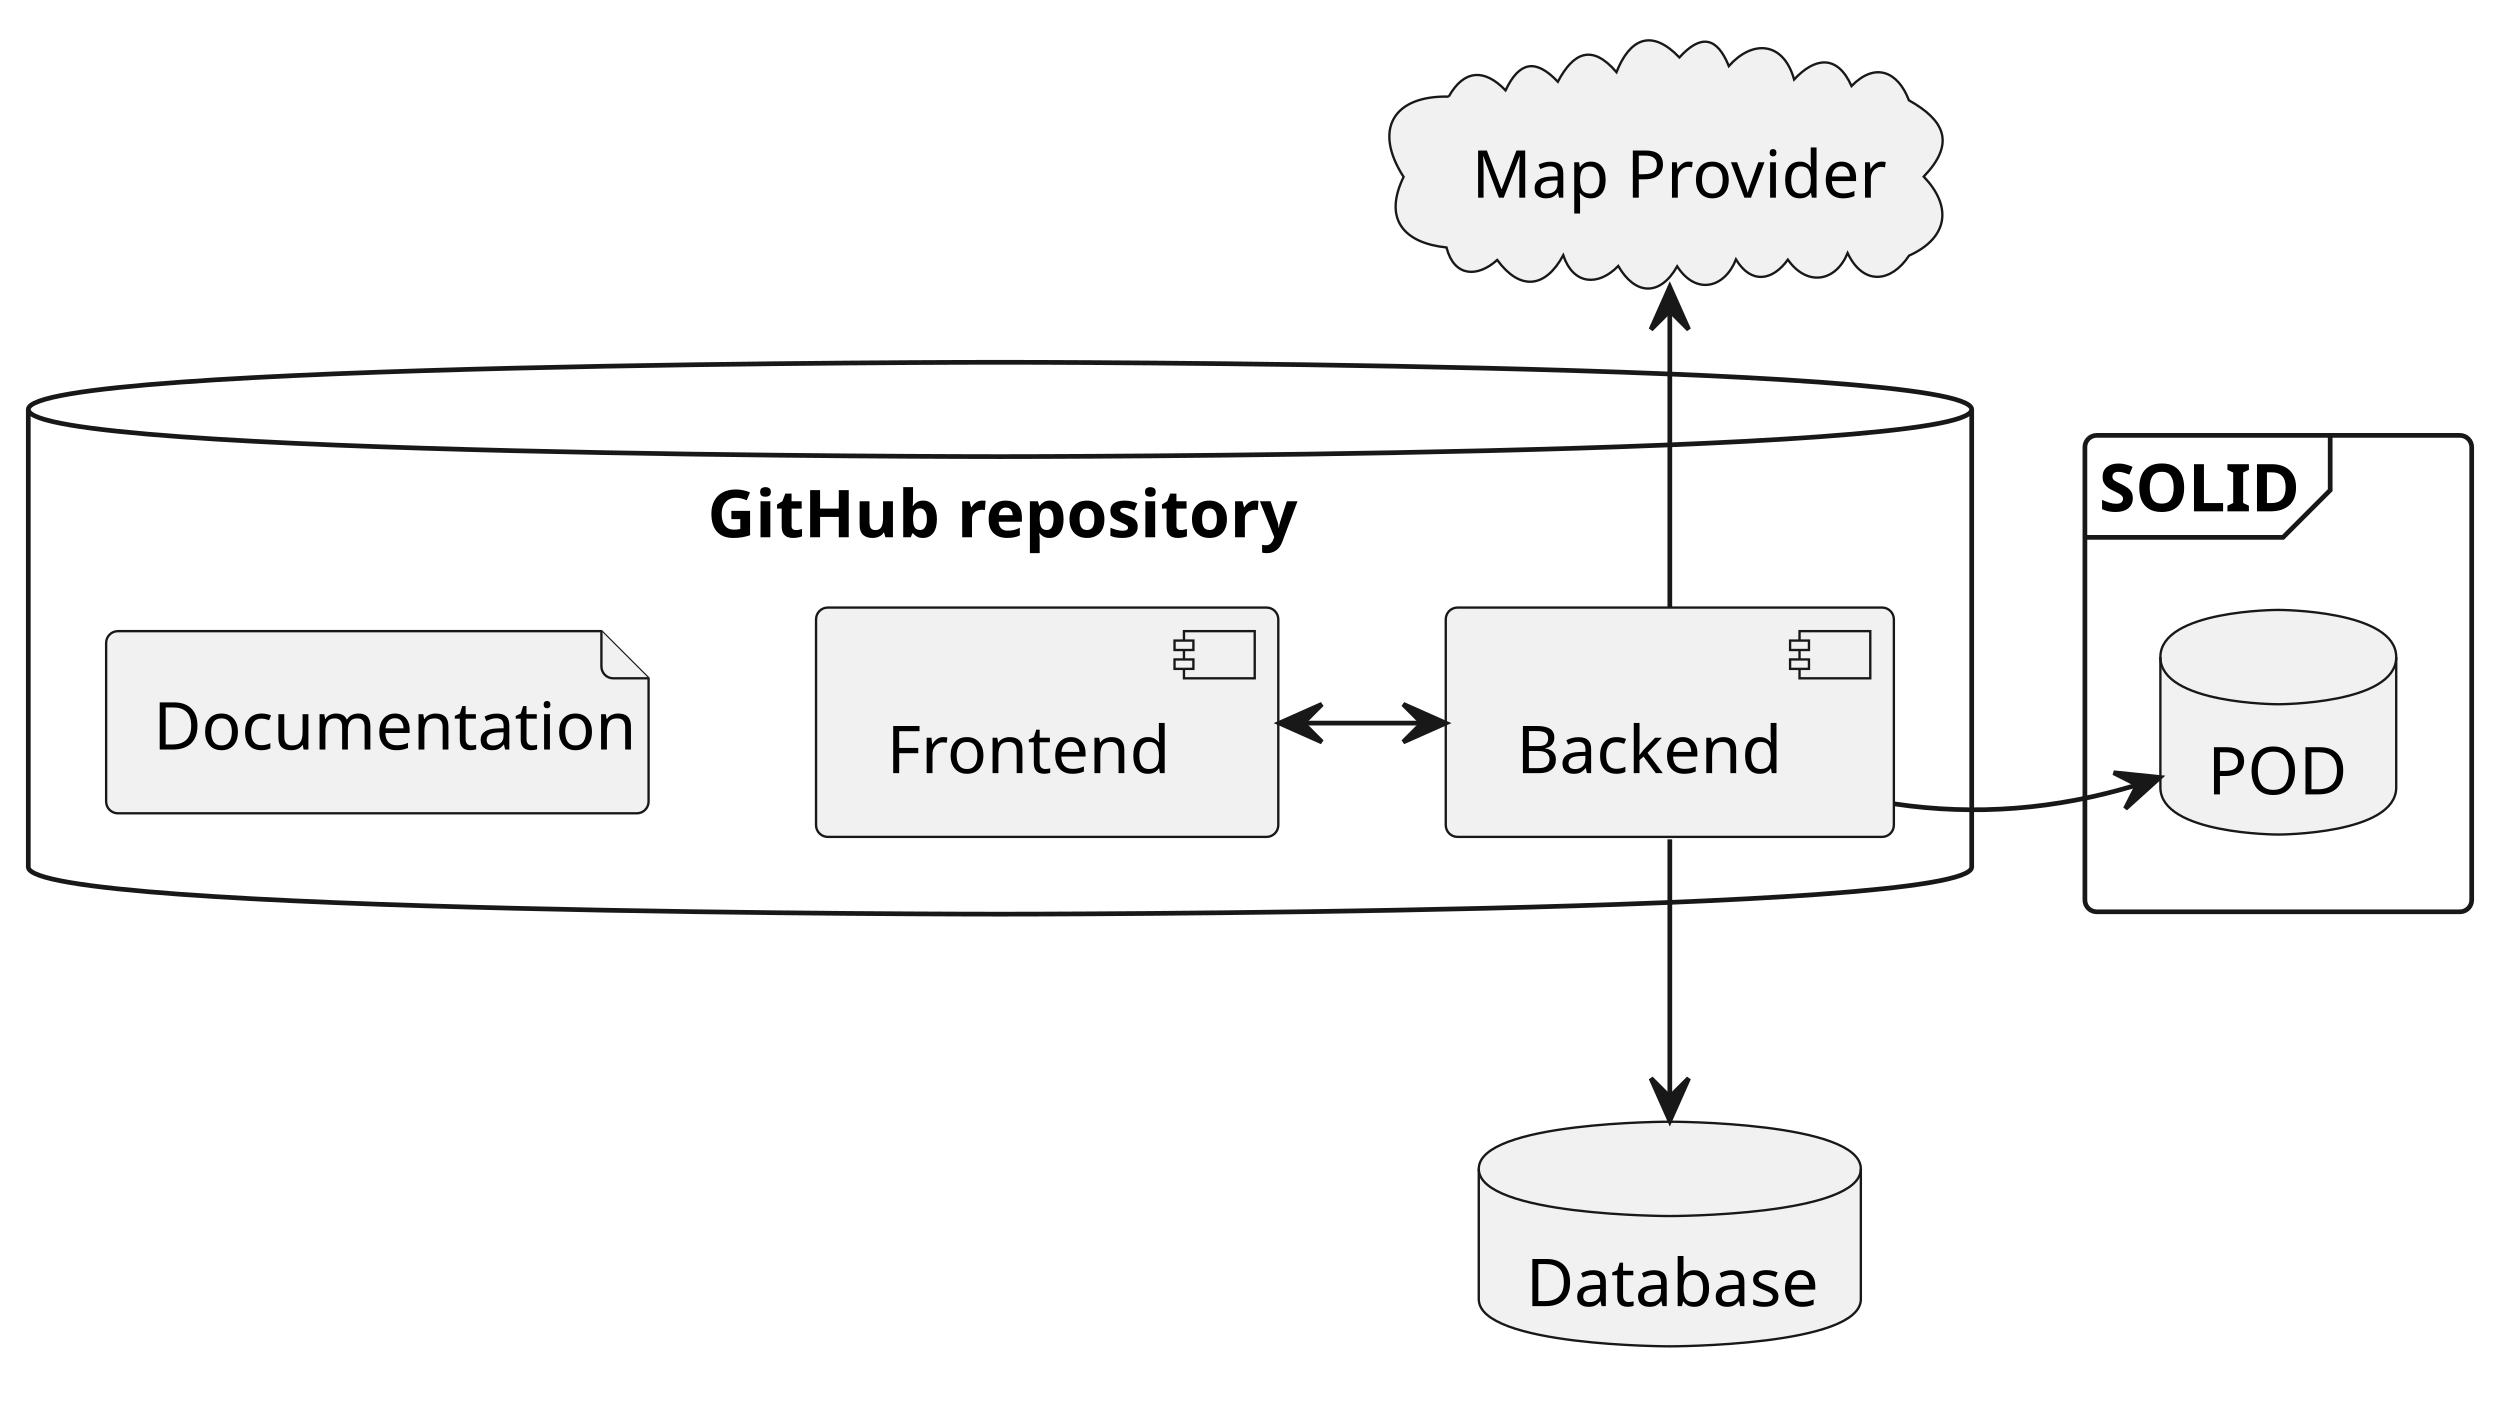
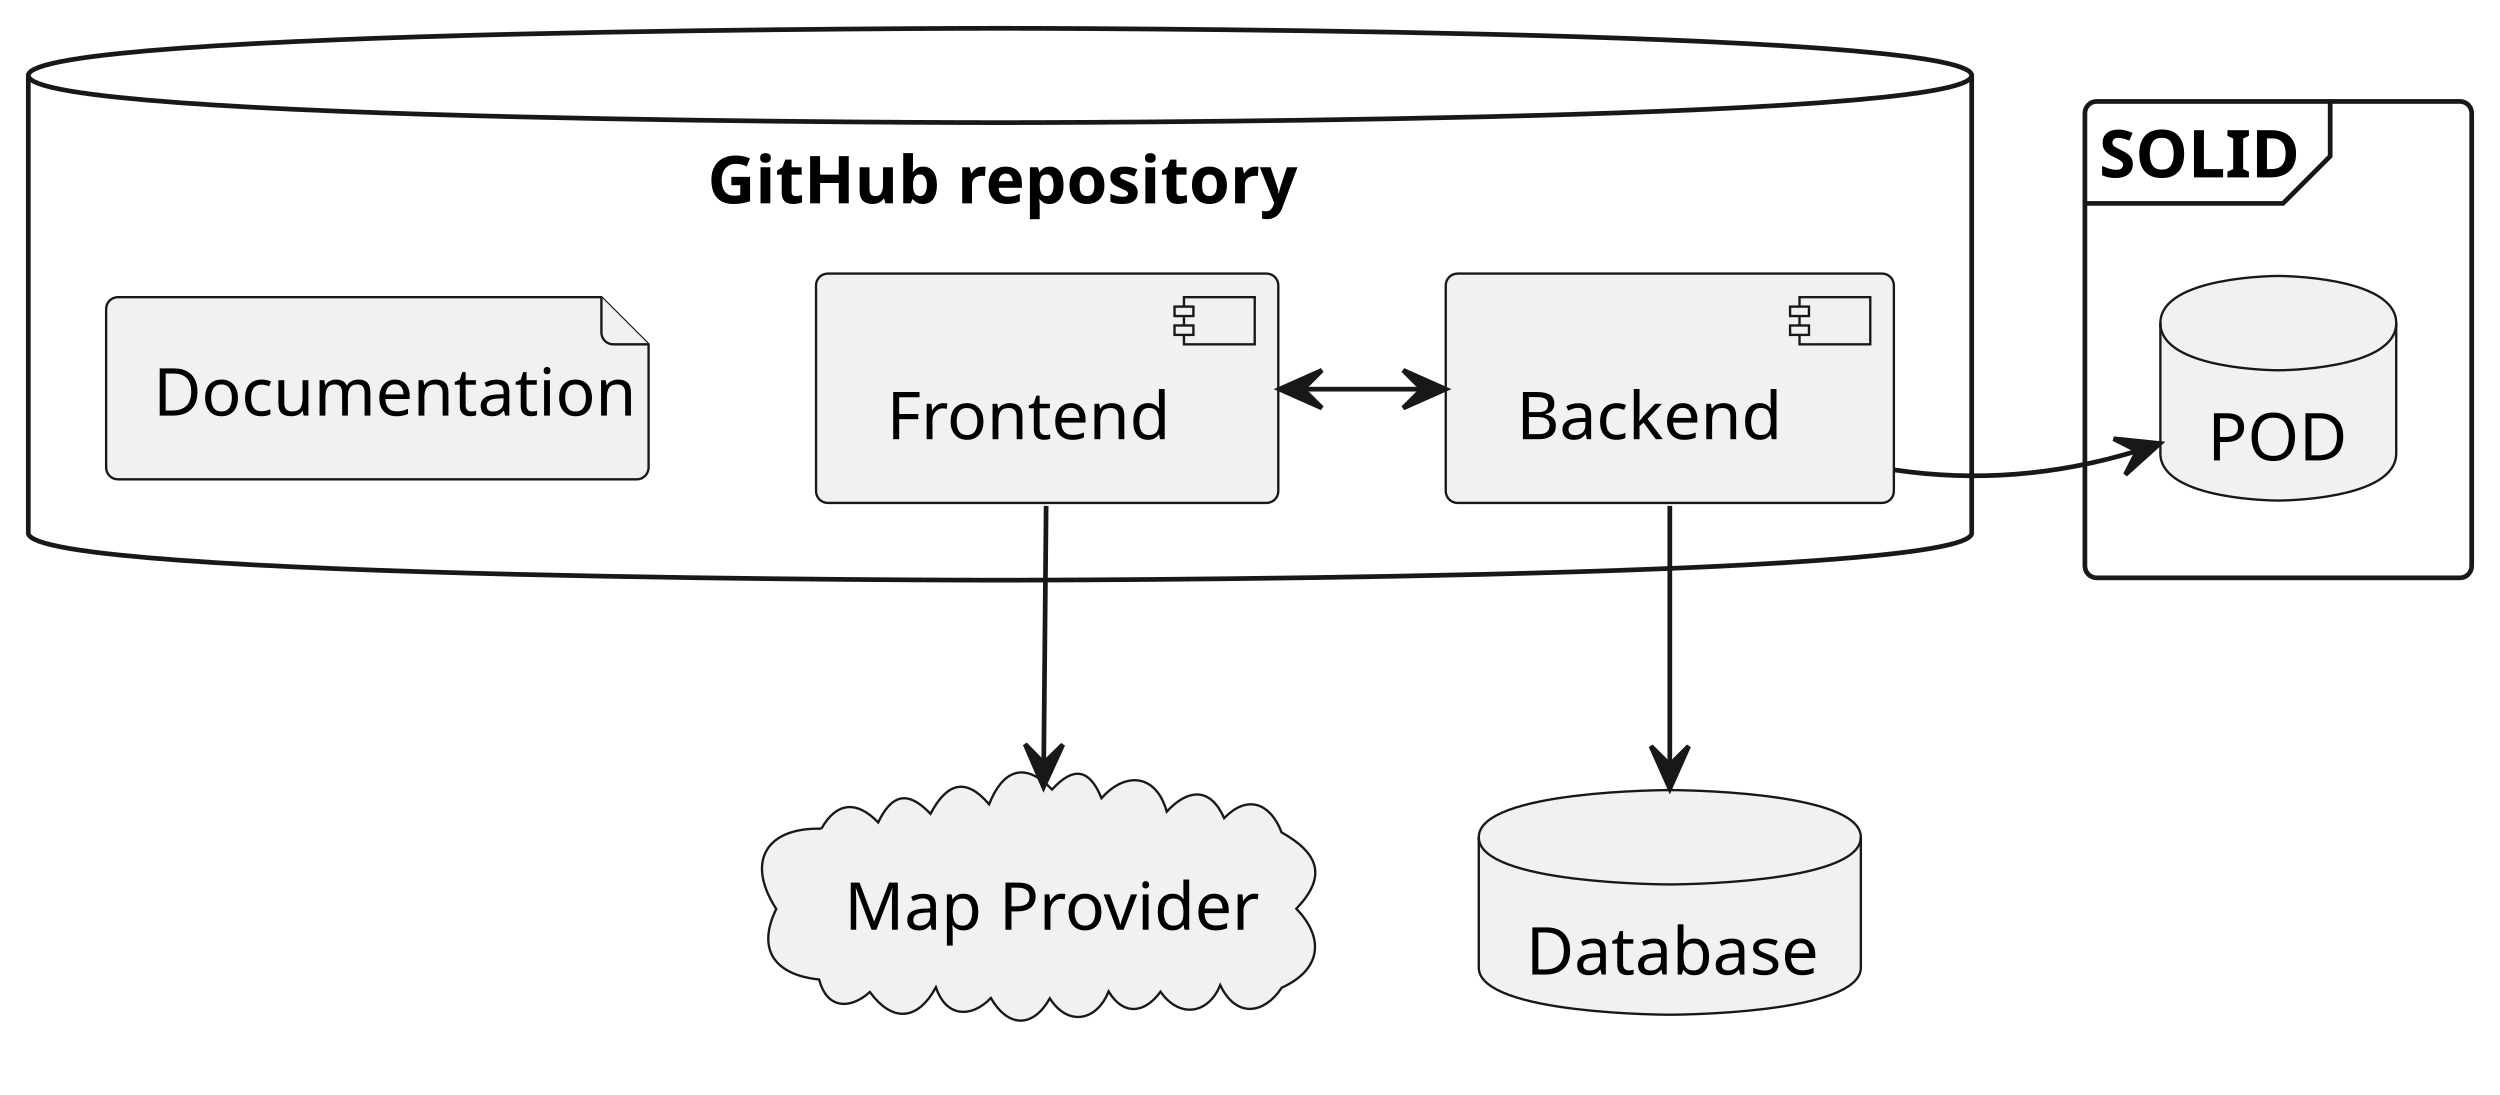
- <svg xmlns="http://www.w3.org/2000/svg" contentStyleType="text/css" height="302px" preserveAspectRatio="none" style="width:530px;height:302px;background:#FFFFFF;" version="1.1" viewBox="0 0 530 302" width="530px" zoomAndPan="magnify">
+ <svg xmlns="http://www.w3.org/2000/svg" contentStyleType="text/css" height="232px" preserveAspectRatio="none" style="width:530px;height:232px;background:#FFFFFF;" version="1.1" viewBox="0 0 530 232" width="530px" zoomAndPan="magnify">
  <defs />
  <g>
    <g id="cluster_GitHubRepo">
-       <path d="M6,86.802 C6,76.802 212,76.802 212,76.802 C212,76.802 418,76.802 418,86.802 L418,183.802 C418,193.802 212,193.802 212,193.802 C212,193.802 6,193.802 6,183.802 L6,86.802 " fill="none" style="stroke:#181818;stroke-width:1.0;" />
-       <path d="M6,86.802 C6,96.802 212,96.802 212,96.802 C212,96.802 418,96.802 418,86.802 " fill="none" style="stroke:#181818;stroke-width:1.0;" />
-       <text fill="#000000" font-family="sans-serif" font-size="14" font-weight="bold" lengthAdjust="spacing" textLength="124" x="150" y="113.909">GitHub repository</text>
+       <path d="M6,16 C6,6 212,6 212,6 C212,6 418,6 418,16 L418,113 C418,123 212,123 212,123 C212,123 6,123 6,113 L6,16 " fill="none" style="stroke:#181818;stroke-width:1.0;" />
+       <path d="M6,16 C6,26 212,26 212,26 C212,26 418,26 418,16 " fill="none" style="stroke:#181818;stroke-width:1.0;" />
+       <text fill="#000000" font-family="sans-serif" font-size="14" font-weight="bold" lengthAdjust="spacing" textLength="124" x="150" y="43.107">GitHub repository</text>
    </g>
    <g id="cluster_SOLID">
-       <rect fill="none" height="101" rx="2.5" ry="2.5" style="stroke:#181818;stroke-width:1.0;" width="82" x="442" y="92.302" />
-       <path d="M494,92.302 L494,103.923 L484,113.923 L442,113.923 " fill="none" style="stroke:#181818;stroke-width:1.0;" />
-       <text fill="#000000" font-family="sans-serif" font-size="14" font-weight="bold" lengthAdjust="spacing" textLength="42" x="445" y="108.409">SOLID</text>
+       <rect fill="none" height="101" rx="2.5" ry="2.5" style="stroke:#181818;stroke-width:1.0;" width="82" x="442" y="21.5" />
+       <path d="M494,21.5 L494,33.121 L484,43.121 L442,43.121 " fill="none" style="stroke:#181818;stroke-width:1.0;" />
+       <text fill="#000000" font-family="sans-serif" font-size="14" font-weight="bold" lengthAdjust="spacing" textLength="42" x="445" y="37.607">SOLID</text>
    </g>
    <g id="elem_Frontend">
-       <rect fill="#F1F1F1" height="48.621" rx="2.5" ry="2.5" style="stroke:#181818;stroke-width:0.5;" width="98" x="173" y="128.802" />
-       <rect fill="#F1F1F1" height="10" style="stroke:#181818;stroke-width:0.5;" width="15" x="251" y="133.802" />
-       <rect fill="#F1F1F1" height="2" style="stroke:#181818;stroke-width:0.5;" width="4" x="249" y="135.802" />
-       <rect fill="#F1F1F1" height="2" style="stroke:#181818;stroke-width:0.5;" width="4" x="249" y="139.802" />
-       <text fill="#000000" font-family="sans-serif" font-size="14" lengthAdjust="spacing" textLength="58" x="188" y="163.909">Frontend</text>
+       <rect fill="#F1F1F1" height="48.621" rx="2.5" ry="2.5" style="stroke:#181818;stroke-width:0.5;" width="98" x="173" y="58" />
+       <rect fill="#F1F1F1" height="10" style="stroke:#181818;stroke-width:0.5;" width="15" x="251" y="63" />
+       <rect fill="#F1F1F1" height="2" style="stroke:#181818;stroke-width:0.5;" width="4" x="249" y="65" />
+       <rect fill="#F1F1F1" height="2" style="stroke:#181818;stroke-width:0.5;" width="4" x="249" y="69" />
+       <text fill="#000000" font-family="sans-serif" font-size="14" lengthAdjust="spacing" textLength="58" x="188" y="93.107">Frontend</text>
    </g>
    <g id="elem_Backend">
-       <rect fill="#F1F1F1" height="48.621" rx="2.5" ry="2.5" style="stroke:#181818;stroke-width:0.5;" width="95" x="306.5" y="128.802" />
-       <rect fill="#F1F1F1" height="10" style="stroke:#181818;stroke-width:0.5;" width="15" x="381.5" y="133.802" />
-       <rect fill="#F1F1F1" height="2" style="stroke:#181818;stroke-width:0.5;" width="4" x="379.5" y="135.802" />
-       <rect fill="#F1F1F1" height="2" style="stroke:#181818;stroke-width:0.5;" width="4" x="379.5" y="139.802" />
-       <text fill="#000000" font-family="sans-serif" font-size="14" lengthAdjust="spacing" textLength="55" x="321.5" y="163.909">Backend</text>
+       <rect fill="#F1F1F1" height="48.621" rx="2.5" ry="2.5" style="stroke:#181818;stroke-width:0.5;" width="95" x="306.5" y="58" />
+       <rect fill="#F1F1F1" height="10" style="stroke:#181818;stroke-width:0.5;" width="15" x="381.5" y="63" />
+       <rect fill="#F1F1F1" height="2" style="stroke:#181818;stroke-width:0.5;" width="4" x="379.5" y="65" />
+       <rect fill="#F1F1F1" height="2" style="stroke:#181818;stroke-width:0.5;" width="4" x="379.5" y="69" />
+       <text fill="#000000" font-family="sans-serif" font-size="14" lengthAdjust="spacing" textLength="55" x="321.5" y="93.107">Backend</text>
    </g>
    <g id="elem_Documentation">
-       <path d="M22.5,136.302 L22.5,169.923 A2.5,2.5 0 0 0 25,172.423 L135,172.423 A2.5,2.5 0 0 0 137.5,169.923 L137.5,143.802 L127.5,133.802 L25,133.802 A2.5,2.5 0 0 0 22.5,136.302 " fill="#F1F1F1" style="stroke:#181818;stroke-width:0.5;" />
-       <path d="M127.5,133.802 L127.5,141.302 A2.5,2.5 0 0 0 130,143.802 L137.5,143.802 " fill="#F1F1F1" style="stroke:#181818;stroke-width:0.5;" />
-       <text fill="#000000" font-family="sans-serif" font-size="14" lengthAdjust="spacing" textLength="95" x="32.5" y="158.909">Documentation</text>
+       <path d="M22.5,65.5 L22.5,99.121 A2.5,2.5 0 0 0 25,101.621 L135,101.621 A2.5,2.5 0 0 0 137.5,99.121 L137.5,73 L127.5,63 L25,63 A2.5,2.5 0 0 0 22.5,65.5 " fill="#F1F1F1" style="stroke:#181818;stroke-width:0.5;" />
+       <path d="M127.5,63 L127.5,70.5 A2.5,2.5 0 0 0 130,73 L137.5,73 " fill="#F1F1F1" style="stroke:#181818;stroke-width:0.5;" />
+       <text fill="#000000" font-family="sans-serif" font-size="14" lengthAdjust="spacing" textLength="95" x="32.5" y="88.107">Documentation</text>
    </g>
    <g id="elem_POD">
-       <path d="M458,139.302 C458,129.302 483,129.302 483,129.302 C483,129.302 508,129.302 508,139.302 L508,166.923 C508,176.923 483,176.923 483,176.923 C483,176.923 458,176.923 458,166.923 L458,139.302 " fill="#F1F1F1" style="stroke:#181818;stroke-width:0.5;" />
-       <path d="M458,139.302 C458,149.302 483,149.302 483,149.302 C483,149.302 508,149.302 508,139.302 " fill="none" style="stroke:#181818;stroke-width:0.5;" />
-       <text fill="#000000" font-family="sans-serif" font-size="14" lengthAdjust="spacing" textLength="30" x="468" y="168.409">POD</text>
+       <path d="M458,68.5 C458,58.5 483,58.5 483,58.5 C483,58.5 508,58.5 508,68.5 L508,96.121 C508,106.121 483,106.121 483,106.121 C483,106.121 458,106.121 458,96.121 L458,68.5 " fill="#F1F1F1" style="stroke:#181818;stroke-width:0.5;" />
+       <path d="M458,68.5 C458,78.5 483,78.5 483,78.5 C483,78.5 508,78.5 508,68.5 " fill="none" style="stroke:#181818;stroke-width:0.5;" />
+       <text fill="#000000" font-family="sans-serif" font-size="14" lengthAdjust="spacing" textLength="30" x="468" y="97.607">POD</text>
    </g>
    <g id="elem_MapService">
-       <path d="M307.126,20.482 C310.413,14.658 314.741,14.558 319.176,19.154 C322.084,13.055 325.535,12.342 330.266,17.33 C333.505,11.192 337.449,9.183 342.693,15.296 C345.519,8.183 350.104,6 356.036,12.177 C360.53,7.23 363.978,7.731 366.511,14.007 C371.579,8.316 378.108,8.834 380.354,16.856 C384.693,12.169 389.486,11.431 392.523,18.235 C397.596,13.043 402.411,15.225 404.691,21.261 C412.302,25.541 414.598,30.372 407.831,37.442 C413.964,43.862 412.98,50.452 404.718,54.198 C400.918,59.967 394.974,60.583 391.7,53.658 C389.087,59.944 382.947,60.67 379.029,55.047 C375.781,59.558 371.238,60.309 368.027,55.004 C365.574,61.197 359.458,62.557 355.567,56.463 C351.915,62.904 346.647,62.606 343.067,56.392 C338.849,60.748 333.544,60.456 331.409,54.121 C327.587,61.175 322.193,61.649 317.409,55.112 C313.29,58.834 308.294,58.823 306.655,52.466 C297.698,51.527 293.189,46.543 297.563,37.504 C291.117,27.511 295.293,20.205 307.126,20.482 " fill="#F1F1F1" style="stroke:#181818;stroke-width:0.5;" />
-       <text fill="#000000" font-family="sans-serif" font-size="14" lengthAdjust="spacing" textLength="84" x="312" y="41.909">Map Provider</text>
+       <path d="M174.126,175.681 C177.413,169.857 181.741,169.757 186.176,174.352 C189.084,168.254 192.535,167.54 197.266,172.529 C200.505,166.391 204.449,164.381 209.693,170.494 C212.519,163.381 217.104,161.198 223.036,167.376 C227.53,162.429 230.978,162.93 233.511,169.205 C238.579,163.514 245.108,164.032 247.354,172.055 C251.693,167.368 256.486,166.629 259.523,173.433 C264.596,168.241 269.411,170.423 271.691,176.459 C279.302,180.739 281.598,185.57 274.831,192.641 C280.964,199.061 279.98,205.651 271.718,209.397 C267.918,215.165 261.974,215.782 258.7,208.857 C256.087,215.143 249.947,215.869 246.029,210.245 C242.781,214.756 238.238,215.508 235.028,210.203 C232.574,216.395 226.458,217.755 222.566,211.661 C218.915,218.102 213.647,217.804 210.067,211.591 C205.849,215.946 200.544,215.655 198.409,209.32 C194.587,216.374 189.193,216.847 184.409,210.311 C180.29,214.033 175.294,214.021 173.655,207.665 C164.698,206.726 160.189,201.742 164.563,192.702 C158.117,182.71 162.293,175.404 174.126,175.681 " fill="#F1F1F1" style="stroke:#181818;stroke-width:0.5;" />
+       <text fill="#000000" font-family="sans-serif" font-size="14" lengthAdjust="spacing" textLength="84" x="179" y="197.107">Map Provider</text>
    </g>
    <g id="elem_Database">
-       <path d="M313.5,247.802 C313.5,237.802 354,237.802 354,237.802 C354,237.802 394.5,237.802 394.5,247.802 L394.5,275.423 C394.5,285.423 354,285.423 354,285.423 C354,285.423 313.5,285.423 313.5,275.423 L313.5,247.802 " fill="#F1F1F1" style="stroke:#181818;stroke-width:0.5;" />
-       <path d="M313.5,247.802 C313.5,257.801 354,257.801 354,257.801 C354,257.801 394.5,257.801 394.5,247.802 " fill="none" style="stroke:#181818;stroke-width:0.5;" />
-       <text fill="#000000" font-family="sans-serif" font-size="14" lengthAdjust="spacing" textLength="61" x="323.5" y="276.909">Database</text>
+       <path d="M313.5,177.5 C313.5,167.5 354,167.5 354,167.5 C354,167.5 394.5,167.5 394.5,177.5 L394.5,205.121 C394.5,215.121 354,215.121 354,215.121 C354,215.121 313.5,215.121 313.5,205.121 L313.5,177.5 " fill="#F1F1F1" style="stroke:#181818;stroke-width:0.5;" />
+       <path d="M313.5,177.5 C313.5,187.5 354,187.5 354,187.5 C354,187.5 394.5,187.5 394.5,177.5 " fill="none" style="stroke:#181818;stroke-width:0.5;" />
+       <text fill="#000000" font-family="sans-serif" font-size="14" lengthAdjust="spacing" textLength="61" x="323.5" y="206.607">Database</text>
    </g>
    <g id="link_Backend_POD">
-       <path d="M401.62,170.422 C418.76,172.971 435.91,171.631 453.05,166.401 " fill="none" id="Backend-to-POD" style="stroke:#181818;stroke-width:1.0;" />
-       <polygon fill="#181818" points="457.89,164.821,448.092,163.82,453.138,166.377,450.581,171.423,457.89,164.821" style="stroke:#181818;stroke-width:1.0;" />
-     </g>
-     <g id="link_MapService_Backend">
-       <path d="M354,66.141 C354,85.492 354,110.651 354,128.781 " fill="none" id="MapService-backto-Backend" style="stroke:#181818;stroke-width:1.0;" />
-       <polygon fill="#181818" points="354,60.852,350,69.852,354,65.852,358,69.852,354,60.852" style="stroke:#181818;stroke-width:1.0;" />
+       <path d="M401.62,99.62 C418.76,102.17 435.91,100.83 453.05,95.6 " fill="none" id="Backend-to-POD" style="stroke:#181818;stroke-width:1.0;" />
+       <polygon fill="#181818" points="457.89,94.02,448.092,93.018,453.138,95.575,450.581,100.621,457.89,94.02" style="stroke:#181818;stroke-width:1.0;" />
    </g>
    <g id="link_Backend_Database">
-       <path d="M354,177.941 C354,194.042 354,215.452 354,232.471 " fill="none" id="Backend-to-Database" style="stroke:#181818;stroke-width:1.0;" />
-       <polygon fill="#181818" points="354,237.601,358,228.601,354,232.601,350,228.601,354,237.601" style="stroke:#181818;stroke-width:1.0;" />
+       <path d="M354,107.25 C354,123.43 354,144.93 354,162.03 " fill="none" id="Backend-to-Database" style="stroke:#181818;stroke-width:1.0;" />
+       <polygon fill="#181818" points="354,167.19,358,158.19,354,162.19,350,158.19,354,167.19" style="stroke:#181818;stroke-width:1.0;" />
    </g>
    <g id="link_Frontend_Backend">
-       <path d="M276.47,153.302 C284.76,153.302 293.04,153.302 301.32,153.302 " fill="none" id="Frontend-Backend" style="stroke:#181818;stroke-width:1.0;" />
-       <polygon fill="#181818" points="271.24,153.302,280.24,157.302,276.24,153.302,280.24,149.302,271.24,153.302" style="stroke:#181818;stroke-width:1.0;" />
-       <polygon fill="#181818" points="306.48,153.302,297.48,149.302,301.48,153.302,297.48,157.302,306.48,153.302" style="stroke:#181818;stroke-width:1.0;" />
+       <path d="M276.47,82.5 C284.76,82.5 293.04,82.5 301.32,82.5 " fill="none" id="Frontend-Backend" style="stroke:#181818;stroke-width:1.0;" />
+       <polygon fill="#181818" points="271.24,82.5,280.24,86.5,276.24,82.5,280.24,78.5,271.24,82.5" style="stroke:#181818;stroke-width:1.0;" />
+       <polygon fill="#181818" points="306.48,82.5,297.48,78.5,301.48,82.5,297.48,86.5,306.48,82.5" style="stroke:#181818;stroke-width:1.0;" />
+     </g>
+     <g id="link_Frontend_MapService">
+       <path d="M221.78,107.25 C221.63,123.32 221.43,144.64 221.27,161.68 " fill="none" id="Frontend-to-MapService" style="stroke:#181818;stroke-width:1.0;" />
+       <polygon fill="#181818" points="221.22,166.82,225.323,157.866,221.277,161.82,217.323,157.775,221.22,166.82" style="stroke:#181818;stroke-width:1.0;" />
    </g>
  </g>
</svg>
